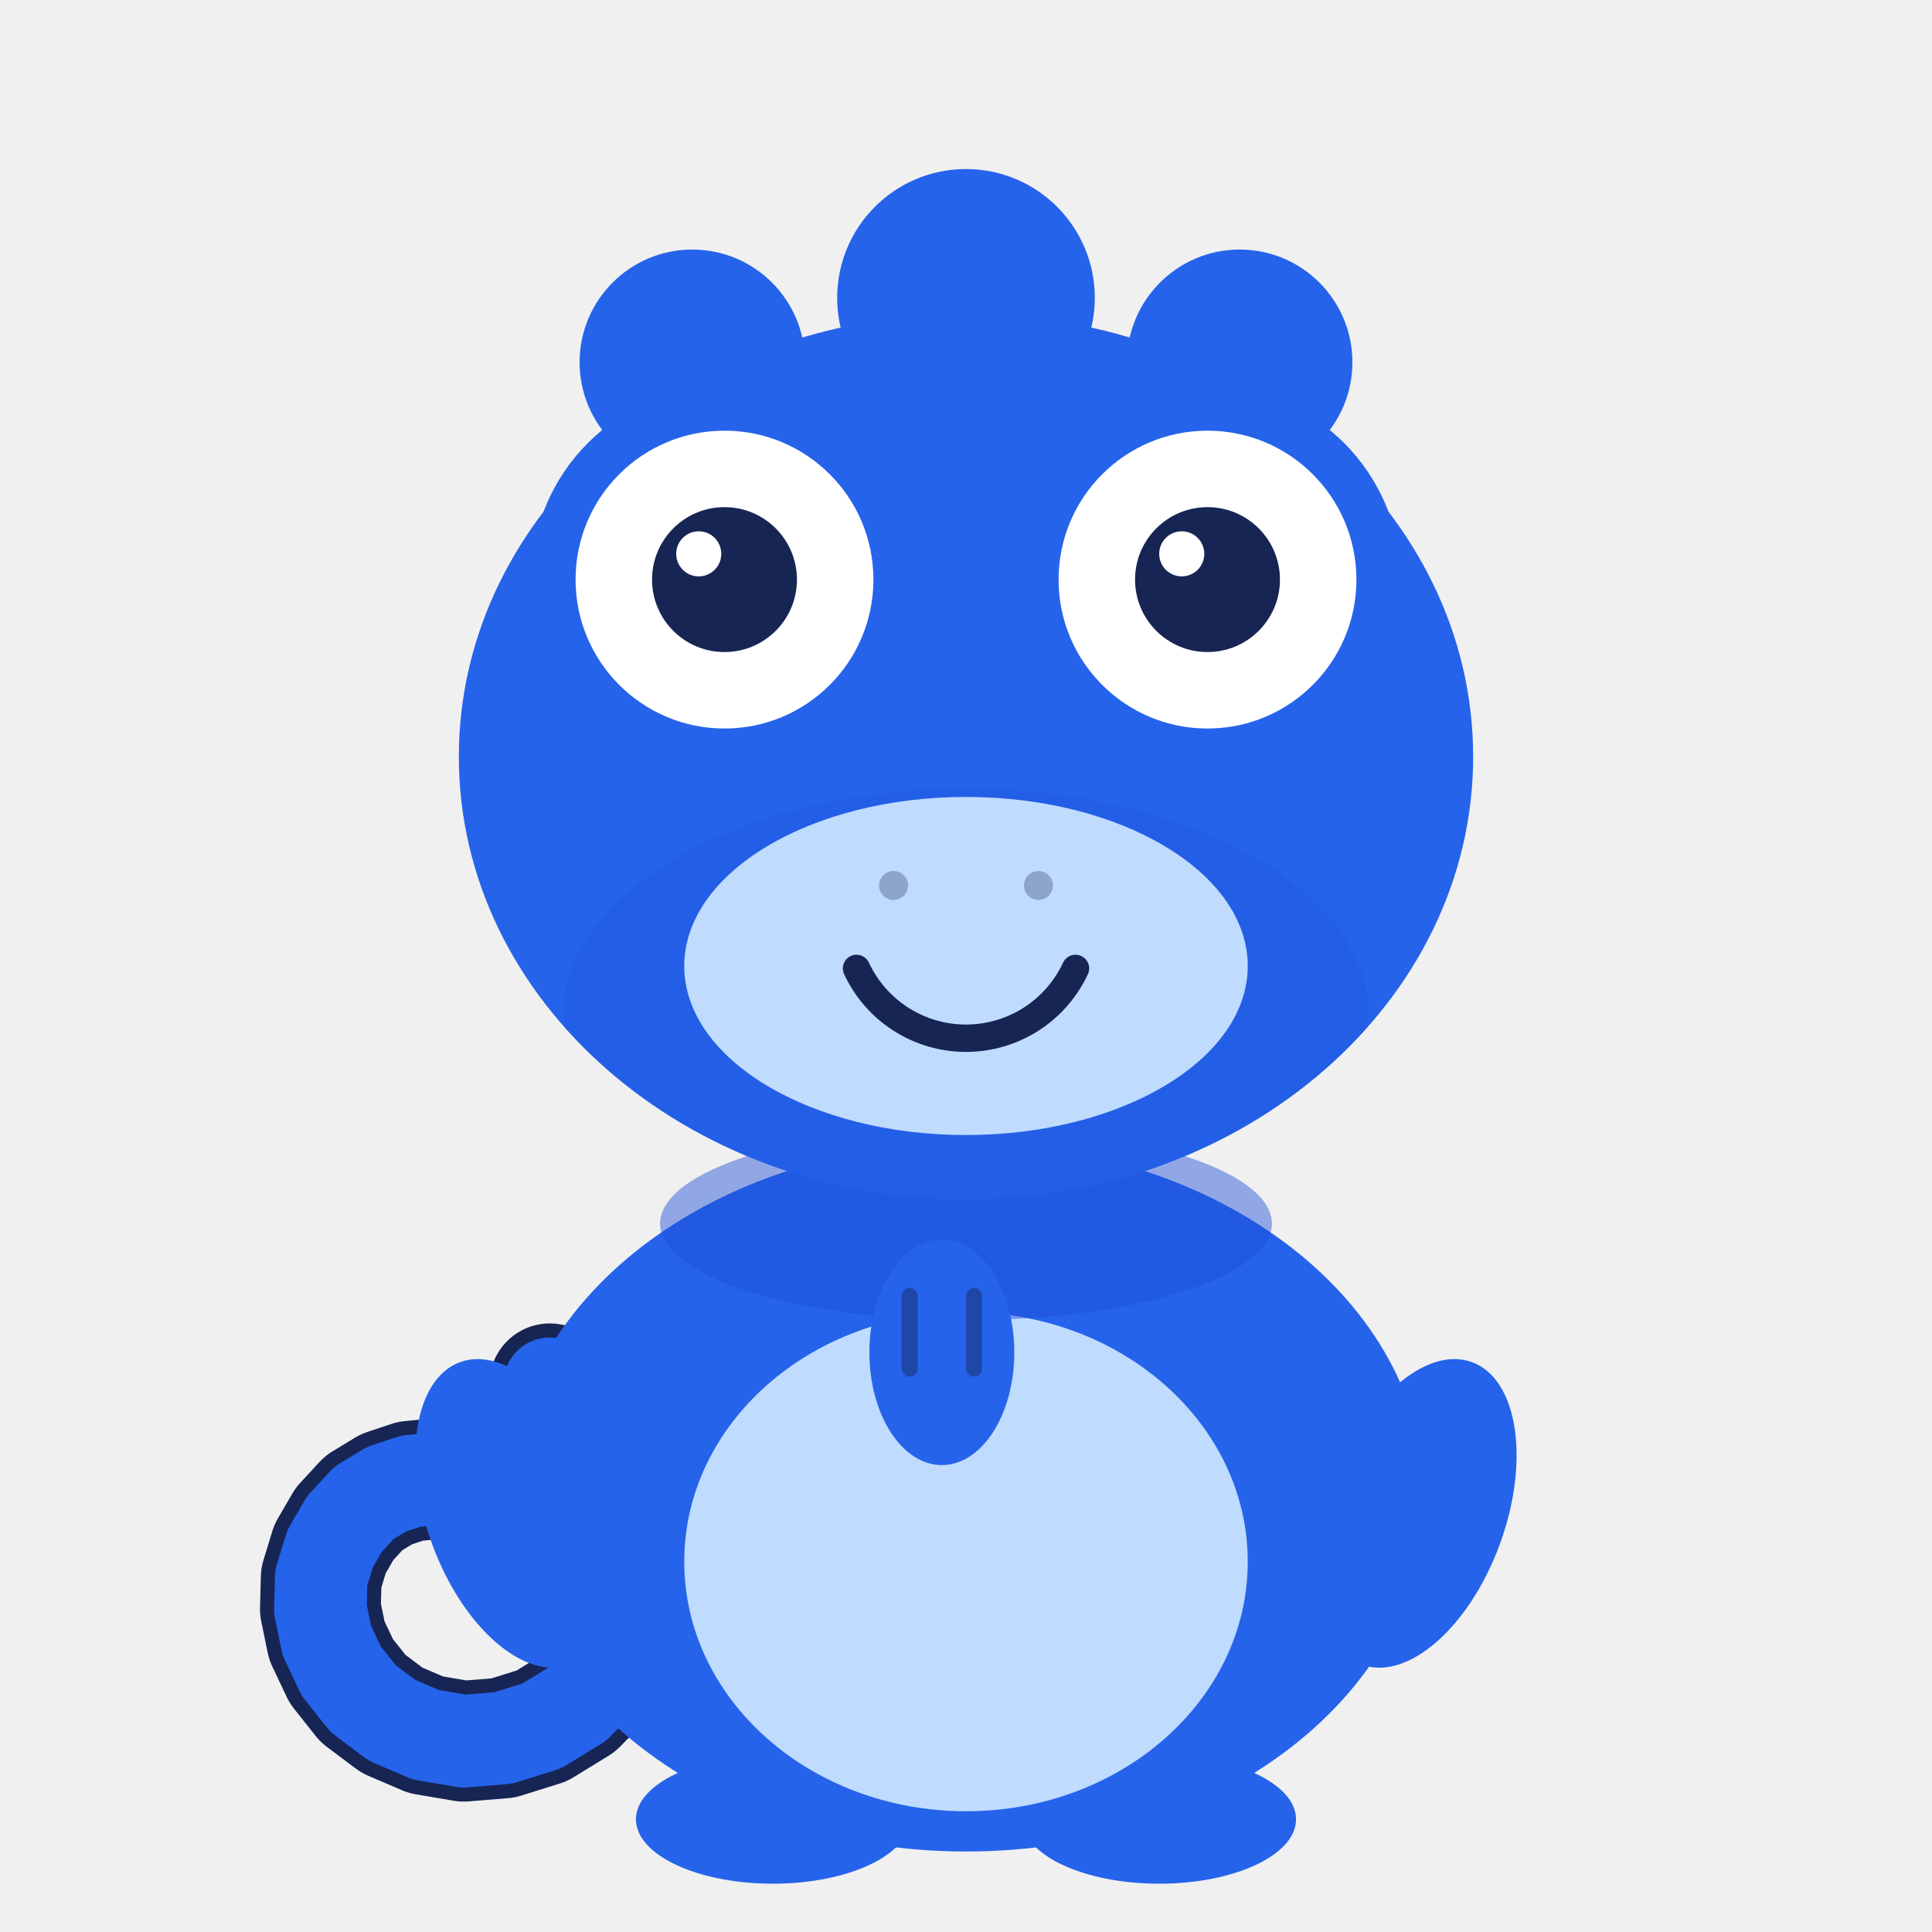
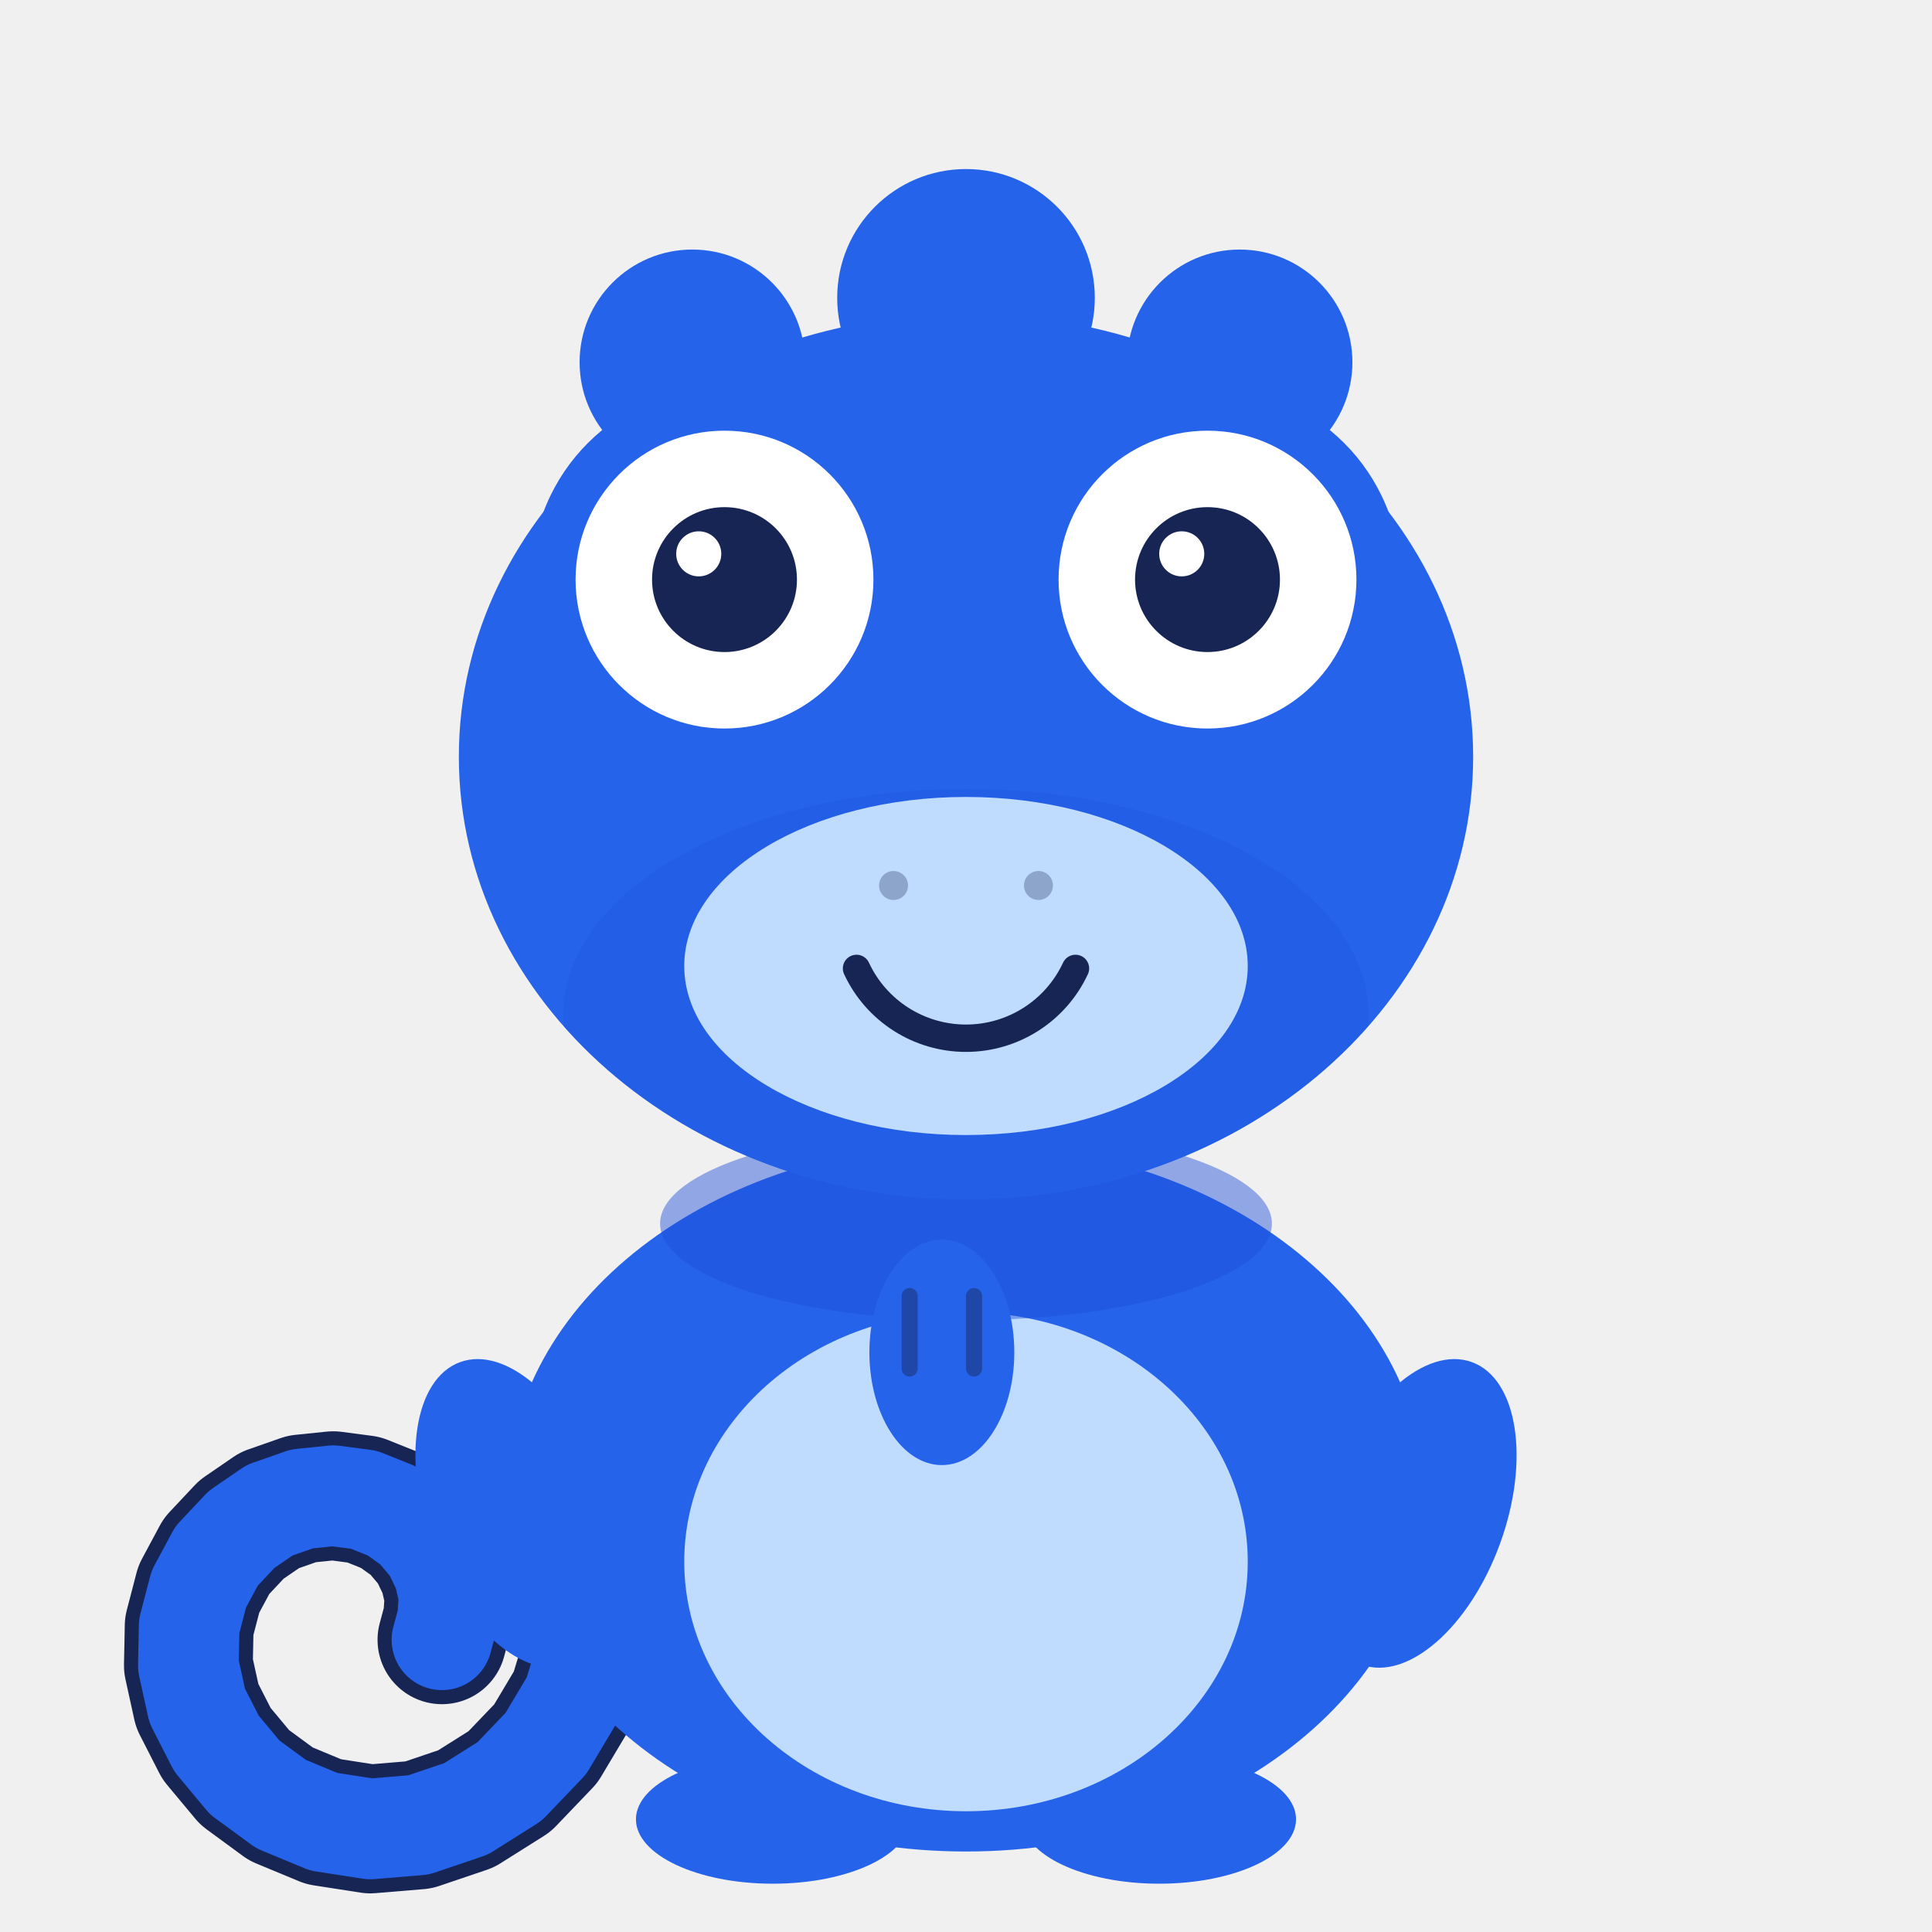
<svg xmlns="http://www.w3.org/2000/svg" viewBox="0 0 240 240">
  <g id="tail">
-     <path d="M 68.3,171.9 L 73.1,175.9 L 76.9,180.8 L 79.3,186.4 L 80.3,192.2 L 79.9,197.9 L 78.2,203.2 L 75.4,207.9 L 71.7,211.7 L 67.3,214.4 L 62.5,215.9 L 57.6,216.3 L 52.9,215.5 L 48.7,213.7 L 45.1,211.0 L 42.4,207.6 L 40.6,203.8 L 39.8,199.9 L 39.9,196.0 L 41.0,192.4 L 42.8,189.3 L 45.2,186.7 L 48.0,185.0 L 51.0,184.0 L 54.1,183.7 L 56.9,184.2 L 59.5,185.3 L 61.5,187.0 L 63.1,188.9" fill="none" stroke="#172554" stroke-width="15" stroke-linecap="round" stroke-linejoin="round" />
-     <path d="M 68.3,171.9 L 73.1,175.9 L 76.9,180.8 L 79.3,186.4 L 80.3,192.2 L 79.9,197.9 L 78.2,203.2 L 75.4,207.9 L 71.7,211.7 L 67.3,214.4 L 62.5,215.9 L 57.6,216.3 L 52.9,215.5 L 48.7,213.7 L 45.1,211.0 L 42.4,207.6 L 40.6,203.8 L 39.8,199.9 L 39.9,196.0 L 41.0,192.4 L 42.8,189.3 L 45.2,186.7 L 48.0,185.0 L 51.0,184.0 L 54.1,183.7 L 56.9,184.2 L 59.5,185.3 L 61.5,187.0 L 63.1,188.9" fill="none" stroke="#2563EB" stroke-width="11.5" stroke-linecap="round" stroke-linejoin="round" />
+     <path d="M 73.6,197.3 L 73.2,204.3 L 71.2,210.9 L 67.8,216.6 L 63.3,221.3 L 57.9,224.7 L 52.0,226.7 L 46.0,227.2 L 40.2,226.3 L 34.9,224.1 L 30.4,220.8 L 26.9,216.6 L 24.5,211.9 L 23.4,206.9 L 23.5,202.0 L 24.7,197.4 L 26.9,193.3 L 30.0,190.0 L 33.5,187.6 L 37.5,186.2 L 41.4,185.8 L 45.2,186.3 L 48.7,187.7 L 51.5,189.7 L 53.7,192.3 L 55.1,195.2 L 55.8,198.2 L 55.6,201.1 L 54.9,203.7" fill="none" stroke="#172554" stroke-width="16" stroke-linecap="round" stroke-linejoin="round" />
+     <path d="M 73.6,197.3 L 73.2,204.3 L 71.2,210.9 L 67.8,216.6 L 63.3,221.3 L 57.9,224.7 L 52.0,226.7 L 46.0,227.2 L 40.2,226.3 L 34.9,224.1 L 30.4,220.8 L 26.9,216.6 L 24.5,211.9 L 23.4,206.9 L 23.5,202.0 L 24.7,197.4 L 26.9,193.3 L 30.0,190.0 L 33.5,187.6 L 37.5,186.2 L 41.4,185.8 L 45.2,186.3 L 48.7,187.7 L 51.5,189.7 L 53.7,192.3 L 55.1,195.2 L 55.8,198.2 L 55.6,201.1 L 54.9,203.7" fill="none" stroke="#2563EB" stroke-width="12.5" stroke-linecap="round" stroke-linejoin="round" />
  </g>
  <g id="feet" fill="#2563EB">
    <ellipse cx="96" cy="226" rx="17" ry="8" />
    <ellipse cx="144" cy="226" rx="17" ry="8" />
  </g>
  <ellipse id="body" cx="120" cy="186" rx="57" ry="44" fill="#2563EB" />
  <g id="arms" fill="#2563EB">
    <ellipse cx="64" cy="188" rx="11" ry="20" transform="rotate(-20 64 188)" />
    <ellipse cx="176" cy="188" rx="11" ry="20" transform="rotate(20 176 188)" />
  </g>
  <ellipse id="belly" cx="120" cy="194" rx="35" ry="31" fill="#BFDBFE" />
  <ellipse id="neck-shade" cx="120" cy="152" rx="38" ry="12" fill="#1D4ED8" opacity="0.45" />
  <g id="head">
    <g id="crest" fill="#2563EB">
      <circle cx="86" cy="45" r="14" />
      <circle cx="120" cy="37" r="16" />
      <circle cx="154" cy="45" r="14" />
    </g>
    <ellipse id="head-base" cx="120" cy="94" rx="63" ry="55" fill="#2563EB" />
    <clipPath id="head-clip">
      <ellipse cx="120" cy="94" rx="63" ry="55" />
    </clipPath>
    <ellipse id="head-shade" cx="120" cy="126" rx="50" ry="28" fill="#1D4ED8" opacity="0.25" clip-path="url(#head-clip)" />
    <ellipse id="muzzle" cx="120" cy="120" rx="35" ry="21" fill="#BFDBFE" />
    <g id="nostrils" fill="#172554" opacity="0.3">
      <circle cx="111" cy="110" r="1.8" />
      <circle cx="129" cy="110" r="1.8" />
    </g>
    <path id="smile" d="M 133.6,120.3 A 15,15 0 0 1 106.4,120.3" fill="none" stroke="#172554" stroke-width="3.4" stroke-linecap="round" />
    <g id="turret-left">
      <circle cx="90" cy="72" r="24" fill="#2563EB" />
      <circle id="eyeball-left" cx="90" cy="72" r="18.5" fill="#FFFFFF" />
      <circle id="pupil-left" cx="90" cy="72" r="9" fill="#172554" />
      <circle id="glint-left" cx="86.8" cy="68.8" r="2.8" fill="#FFFFFF" />
    </g>
    <g id="turret-right">
      <circle cx="150" cy="72" r="24" fill="#2563EB" />
      <circle id="eyeball-right" cx="150" cy="72" r="18.5" fill="#FFFFFF" />
      <circle id="pupil-right" cx="150" cy="72" r="9" fill="#172554" />
      <circle id="glint-right" cx="146.8" cy="68.8" r="2.8" fill="#FFFFFF" />
    </g>
    <g id="lids" fill="#2563EB" opacity="0">
      <circle cx="90" cy="72" r="19.5" />
      <circle cx="150" cy="72" r="19.5" />
    </g>
  </g>
  <g id="peek-paw">
    <ellipse cx="117" cy="168" rx="9" ry="14" fill="#2563EB" />
    <path d="M 113,161 L 113,170 M 121,161 L 121,170" stroke="#172554" stroke-width="2" stroke-linecap="round" opacity="0.45" />
  </g>
</svg>
